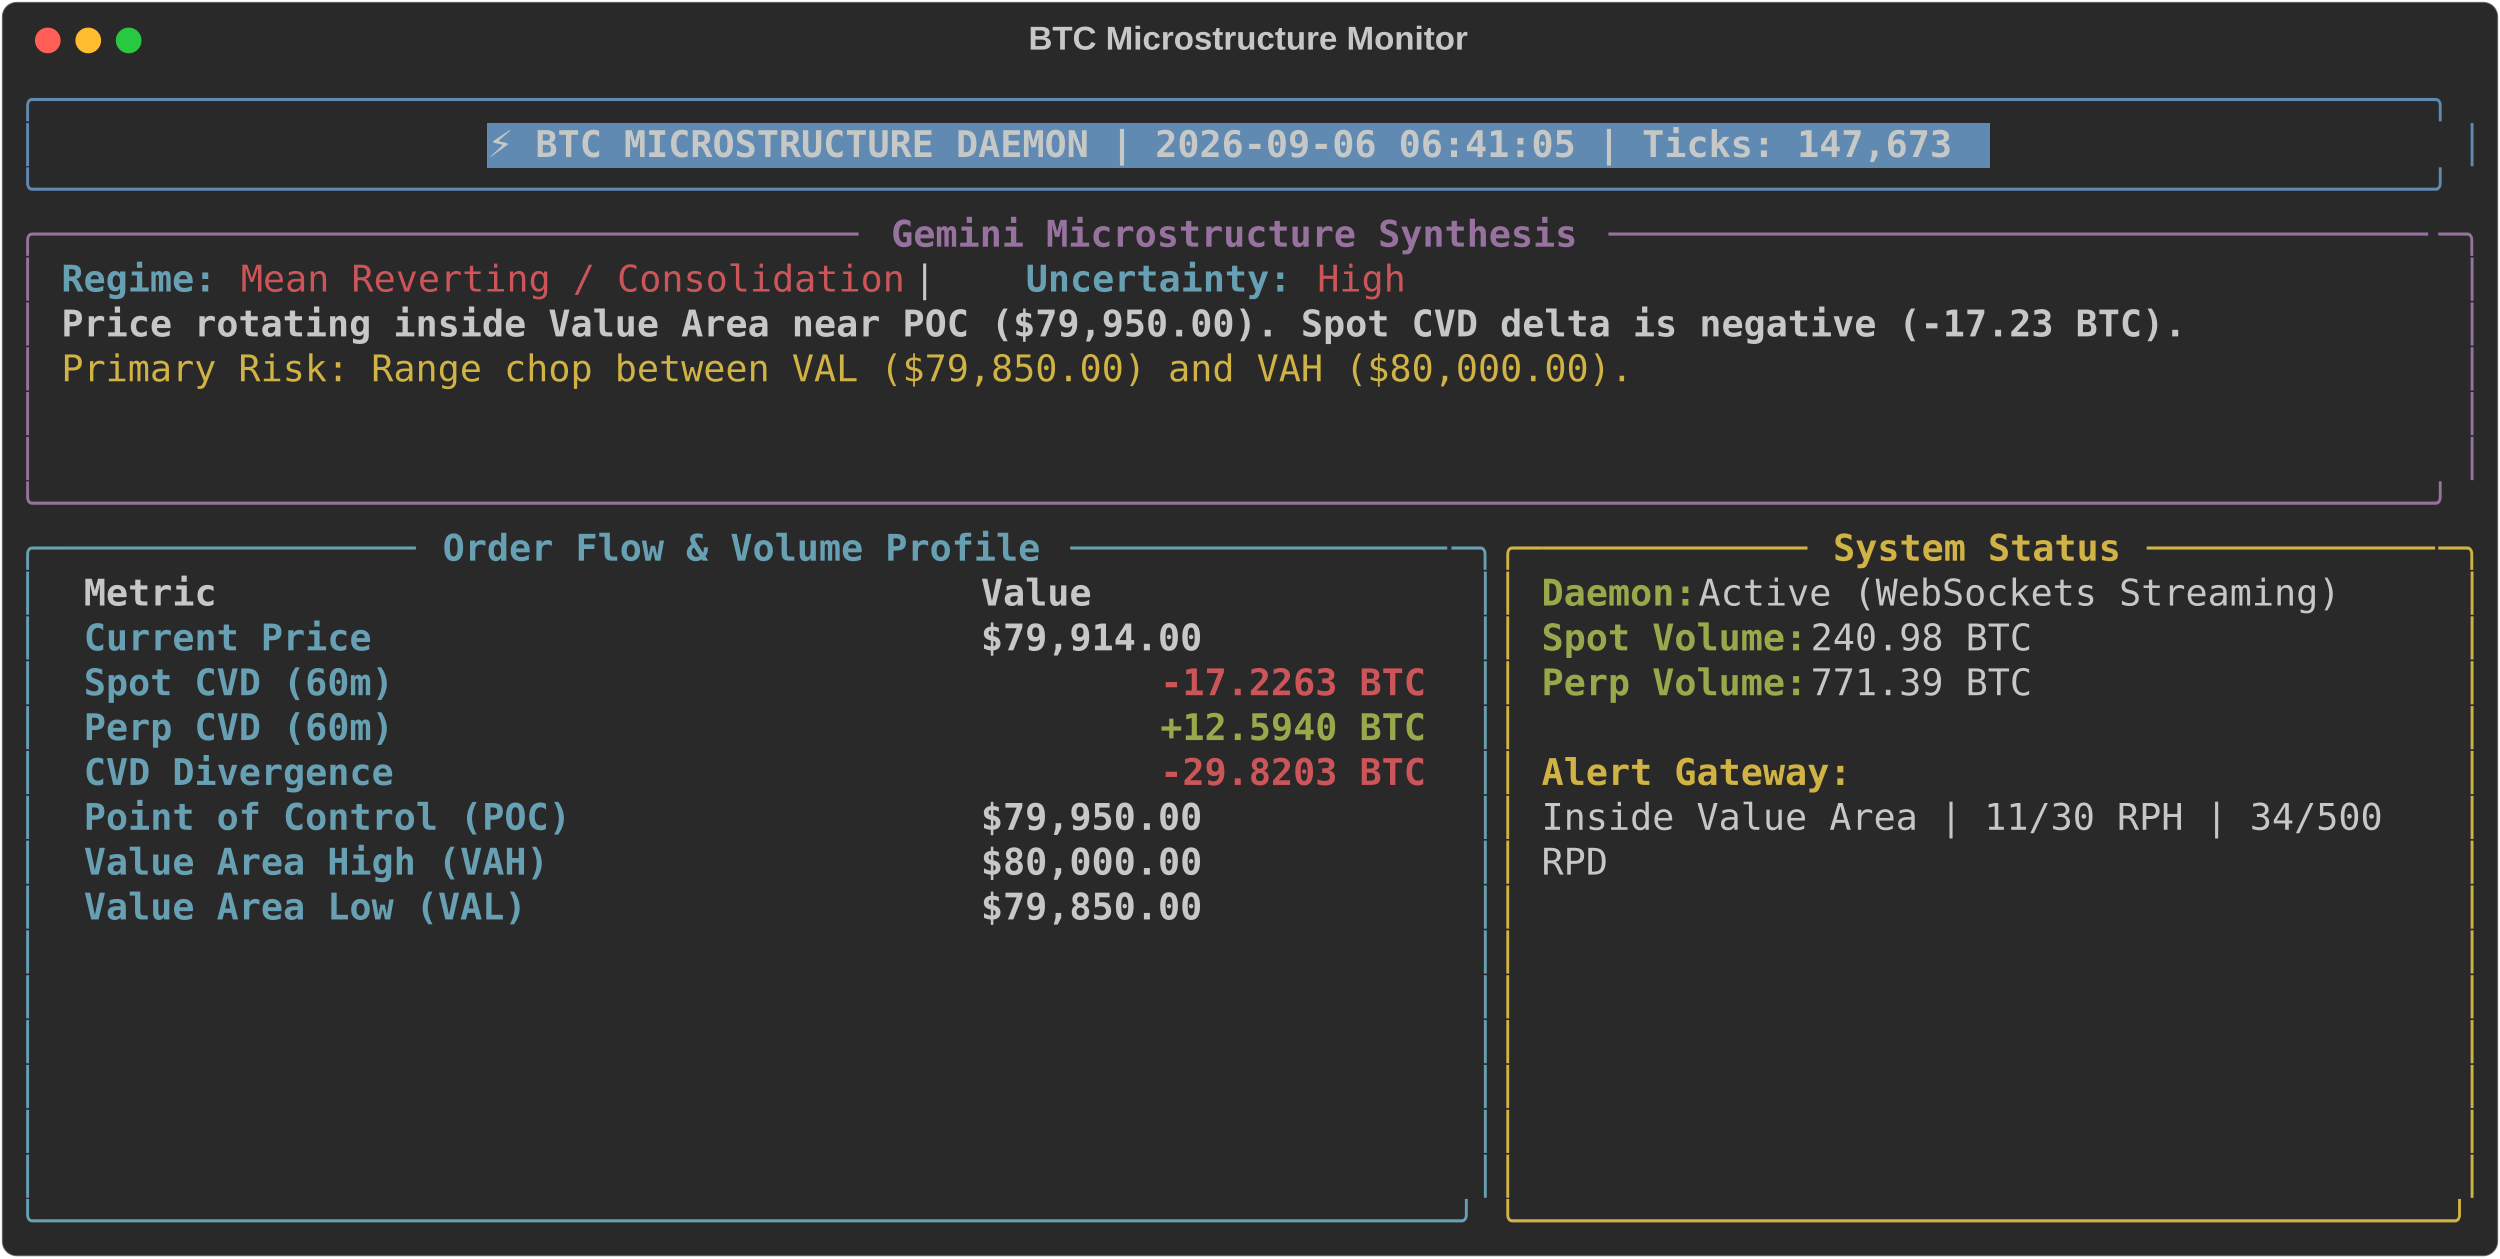
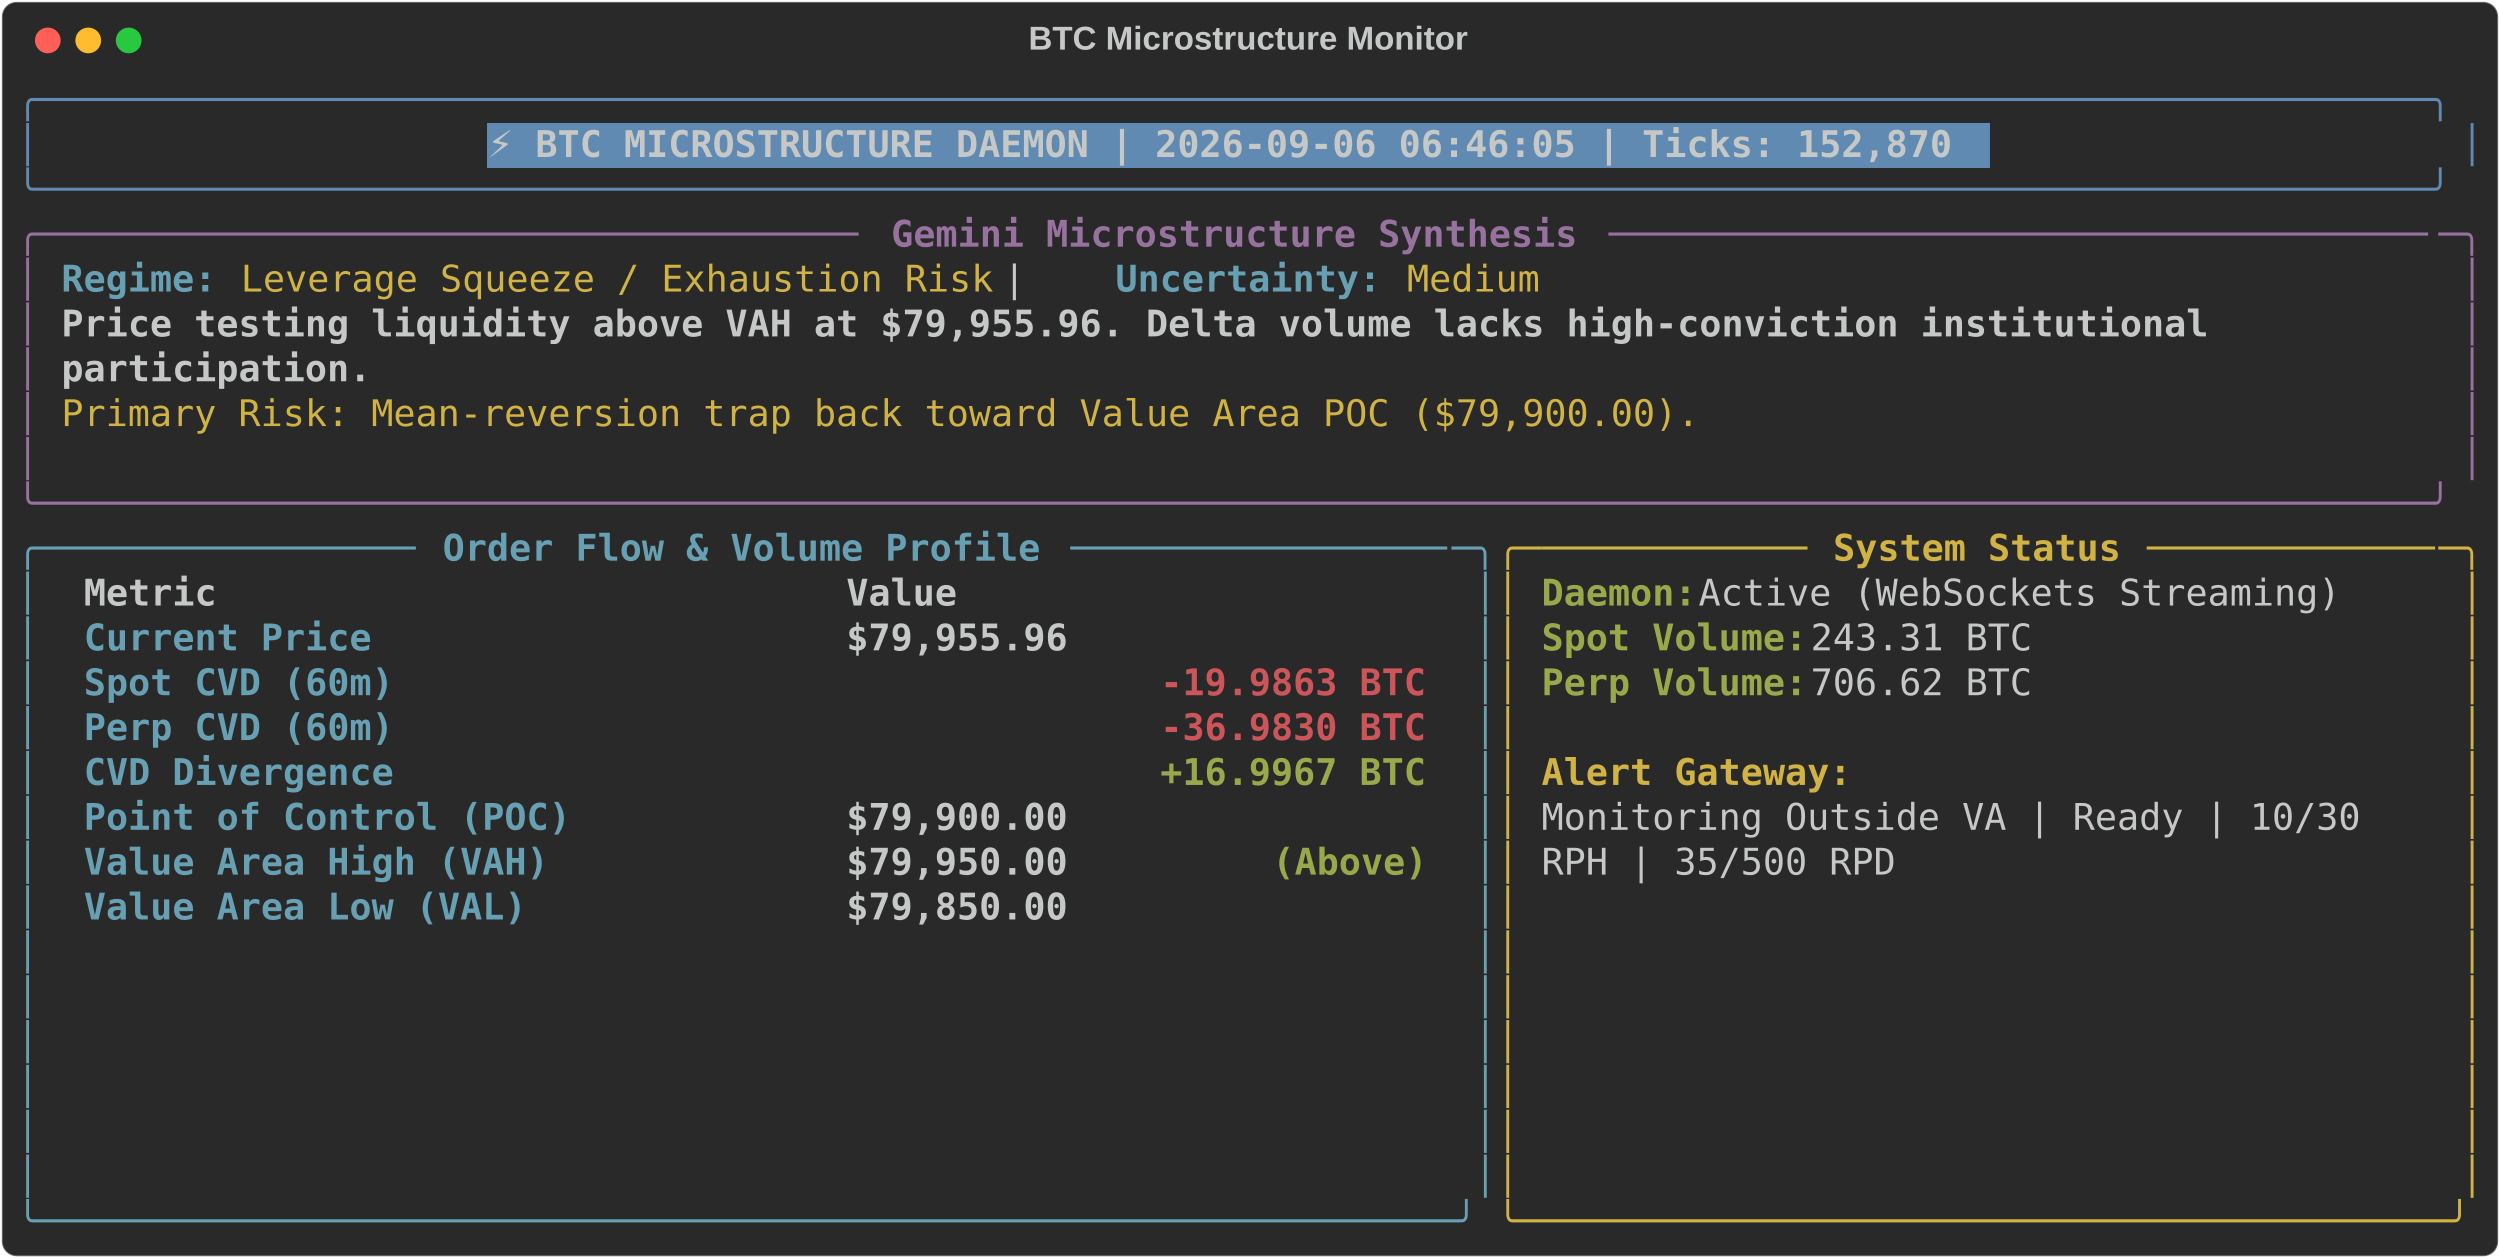
<svg xmlns="http://www.w3.org/2000/svg" class="rich-terminal" viewBox="0 0 1360 684.4">
  <style>

    @font-face {
        font-family: "Fira Code";
        src: local("FiraCode-Regular"),
                url("https://cdnjs.cloudflare.com/ajax/libs/firacode/6.2.0/woff2/FiraCode-Regular.woff2") format("woff2"),
                url("https://cdnjs.cloudflare.com/ajax/libs/firacode/6.2.0/woff/FiraCode-Regular.woff") format("woff");
        font-style: normal;
        font-weight: 400;
    }
    @font-face {
        font-family: "Fira Code";
        src: local("FiraCode-Bold"),
                url("https://cdnjs.cloudflare.com/ajax/libs/firacode/6.2.0/woff2/FiraCode-Bold.woff2") format("woff2"),
                url("https://cdnjs.cloudflare.com/ajax/libs/firacode/6.2.0/woff/FiraCode-Bold.woff") format("woff");
        font-style: bold;
        font-weight: 700;
    }

-     .terminal-94851842-matrix {
+     .terminal-291872204-matrix {
        font-family: Fira Code, monospace;
        font-size: 20px;
        line-height: 24.4px;
        font-variant-east-asian: full-width;
    }

-     .terminal-94851842-title {
+     .terminal-291872204-title {
        font-size: 18px;
        font-weight: bold;
        font-family: arial;
    }

-     .terminal-94851842-r1 { fill: #608ab1 }
- .terminal-94851842-r2 { fill: #c5c8c6 }
- .terminal-94851842-r3 { fill: #c5c8c6;font-weight: bold }
- .terminal-94851842-r4 { fill: #98729f }
- .terminal-94851842-r5 { fill: #98729f;font-weight: bold }
- .terminal-94851842-r6 { fill: #68a0b3;font-weight: bold }
- .terminal-94851842-r7 { fill: #cc555a }
- .terminal-94851842-r8 { fill: #d0b344 }
- .terminal-94851842-r9 { fill: #68a0b3 }
- .terminal-94851842-r10 { fill: #d0b344;font-weight: bold }
- .terminal-94851842-r11 { fill: #98a84b;font-weight: bold }
- .terminal-94851842-r12 { fill: #cc555a;font-weight: bold }
+     .terminal-291872204-r1 { fill: #608ab1 }
+ .terminal-291872204-r2 { fill: #c5c8c6 }
+ .terminal-291872204-r3 { fill: #c5c8c6;font-weight: bold }
+ .terminal-291872204-r4 { fill: #98729f }
+ .terminal-291872204-r5 { fill: #98729f;font-weight: bold }
+ .terminal-291872204-r6 { fill: #68a0b3;font-weight: bold }
+ .terminal-291872204-r7 { fill: #d0b344 }
+ .terminal-291872204-r8 { fill: #68a0b3 }
+ .terminal-291872204-r9 { fill: #d0b344;font-weight: bold }
+ .terminal-291872204-r10 { fill: #98a84b;font-weight: bold }
+ .terminal-291872204-r11 { fill: #cc555a;font-weight: bold }
    </style>
  <defs>
-     <clipPath id="terminal-94851842-clip-terminal">
+     <clipPath id="terminal-291872204-clip-terminal">
      <rect x="0" y="0" width="1341.0" height="633.4" />
    </clipPath>
-     <clipPath id="terminal-94851842-line-0">
+     <clipPath id="terminal-291872204-line-0">
      <rect x="0" y="1.5" width="1342" height="24.65" />
    </clipPath>
-     <clipPath id="terminal-94851842-line-1">
+     <clipPath id="terminal-291872204-line-1">
      <rect x="0" y="25.9" width="1342" height="24.65" />
    </clipPath>
-     <clipPath id="terminal-94851842-line-2">
+     <clipPath id="terminal-291872204-line-2">
      <rect x="0" y="50.3" width="1342" height="24.65" />
    </clipPath>
-     <clipPath id="terminal-94851842-line-3">
+     <clipPath id="terminal-291872204-line-3">
      <rect x="0" y="74.7" width="1342" height="24.65" />
    </clipPath>
-     <clipPath id="terminal-94851842-line-4">
+     <clipPath id="terminal-291872204-line-4">
      <rect x="0" y="99.1" width="1342" height="24.65" />
    </clipPath>
-     <clipPath id="terminal-94851842-line-5">
+     <clipPath id="terminal-291872204-line-5">
      <rect x="0" y="123.5" width="1342" height="24.65" />
    </clipPath>
-     <clipPath id="terminal-94851842-line-6">
+     <clipPath id="terminal-291872204-line-6">
      <rect x="0" y="147.9" width="1342" height="24.65" />
    </clipPath>
-     <clipPath id="terminal-94851842-line-7">
+     <clipPath id="terminal-291872204-line-7">
      <rect x="0" y="172.3" width="1342" height="24.65" />
    </clipPath>
-     <clipPath id="terminal-94851842-line-8">
+     <clipPath id="terminal-291872204-line-8">
      <rect x="0" y="196.7" width="1342" height="24.65" />
    </clipPath>
-     <clipPath id="terminal-94851842-line-9">
+     <clipPath id="terminal-291872204-line-9">
      <rect x="0" y="221.1" width="1342" height="24.65" />
    </clipPath>
-     <clipPath id="terminal-94851842-line-10">
+     <clipPath id="terminal-291872204-line-10">
      <rect x="0" y="245.5" width="1342" height="24.65" />
    </clipPath>
-     <clipPath id="terminal-94851842-line-11">
+     <clipPath id="terminal-291872204-line-11">
      <rect x="0" y="269.9" width="1342" height="24.65" />
    </clipPath>
-     <clipPath id="terminal-94851842-line-12">
+     <clipPath id="terminal-291872204-line-12">
      <rect x="0" y="294.3" width="1342" height="24.65" />
    </clipPath>
-     <clipPath id="terminal-94851842-line-13">
+     <clipPath id="terminal-291872204-line-13">
      <rect x="0" y="318.7" width="1342" height="24.65" />
    </clipPath>
-     <clipPath id="terminal-94851842-line-14">
+     <clipPath id="terminal-291872204-line-14">
      <rect x="0" y="343.1" width="1342" height="24.65" />
    </clipPath>
-     <clipPath id="terminal-94851842-line-15">
+     <clipPath id="terminal-291872204-line-15">
      <rect x="0" y="367.5" width="1342" height="24.65" />
    </clipPath>
-     <clipPath id="terminal-94851842-line-16">
+     <clipPath id="terminal-291872204-line-16">
      <rect x="0" y="391.9" width="1342" height="24.65" />
    </clipPath>
-     <clipPath id="terminal-94851842-line-17">
+     <clipPath id="terminal-291872204-line-17">
      <rect x="0" y="416.3" width="1342" height="24.65" />
    </clipPath>
-     <clipPath id="terminal-94851842-line-18">
+     <clipPath id="terminal-291872204-line-18">
      <rect x="0" y="440.7" width="1342" height="24.65" />
    </clipPath>
-     <clipPath id="terminal-94851842-line-19">
+     <clipPath id="terminal-291872204-line-19">
      <rect x="0" y="465.1" width="1342" height="24.65" />
    </clipPath>
-     <clipPath id="terminal-94851842-line-20">
+     <clipPath id="terminal-291872204-line-20">
      <rect x="0" y="489.5" width="1342" height="24.65" />
    </clipPath>
-     <clipPath id="terminal-94851842-line-21">
+     <clipPath id="terminal-291872204-line-21">
      <rect x="0" y="513.9" width="1342" height="24.65" />
    </clipPath>
-     <clipPath id="terminal-94851842-line-22">
+     <clipPath id="terminal-291872204-line-22">
      <rect x="0" y="538.3" width="1342" height="24.65" />
    </clipPath>
-     <clipPath id="terminal-94851842-line-23">
+     <clipPath id="terminal-291872204-line-23">
      <rect x="0" y="562.7" width="1342" height="24.65" />
    </clipPath>
-     <clipPath id="terminal-94851842-line-24">
+     <clipPath id="terminal-291872204-line-24">
      <rect x="0" y="587.1" width="1342" height="24.65" />
    </clipPath>
  </defs>
  <rect fill="#292929" stroke="rgba(255,255,255,0.35)" stroke-width="1" x="1" y="1" width="1358" height="682.4" rx="8" />
-   <text class="terminal-94851842-title" fill="#c5c8c6" text-anchor="middle" x="679" y="27">BTC Microstructure Monitor</text>
+   <text class="terminal-291872204-title" fill="#c5c8c6" text-anchor="middle" x="679" y="27">BTC Microstructure Monitor</text>
  <g transform="translate(26,22)">
    <circle cx="0" cy="0" r="7" fill="#ff5f57" />
    <circle cx="22" cy="0" r="7" fill="#febc2e" />
    <circle cx="44" cy="0" r="7" fill="#28c840" />
  </g>
-   <g transform="translate(9, 41)" clip-path="url(#terminal-94851842-clip-terminal)">
+   <g transform="translate(9, 41)" clip-path="url(#terminal-291872204-clip-terminal)">
    <rect fill="#608ab1" x="256.2" y="25.9" width="817.4" height="24.65" shape-rendering="crispEdges" />
-     <g class="terminal-94851842-matrix">
-       <text class="terminal-94851842-r1" x="0" y="20" textLength="1342" clip-path="url(#terminal-94851842-line-0)">╭────────────────────────────────────────────────────────────────────────────────────────────────────────────╮</text>
-       <text class="terminal-94851842-r2" x="1342" y="20" textLength="12.2" clip-path="url(#terminal-94851842-line-0)">
- </text>
-       <text class="terminal-94851842-r1" x="0" y="44.4" textLength="12.2" clip-path="url(#terminal-94851842-line-1)">│</text>
-       <text class="terminal-94851842-r3" x="256.2" y="44.4" textLength="805.2" clip-path="url(#terminal-94851842-line-1)">⚡ BTC MICROSTRUCTURE DAEMON | 2026-09-06 06:41:05 | Ticks: 147,673</text>
-       <text class="terminal-94851842-r1" x="1329.8" y="44.4" textLength="12.2" clip-path="url(#terminal-94851842-line-1)">│</text>
-       <text class="terminal-94851842-r2" x="1342" y="44.4" textLength="12.2" clip-path="url(#terminal-94851842-line-1)">
- </text>
-       <text class="terminal-94851842-r1" x="0" y="68.8" textLength="1342" clip-path="url(#terminal-94851842-line-2)">╰────────────────────────────────────────────────────────────────────────────────────────────────────────────╯</text>
-       <text class="terminal-94851842-r2" x="1342" y="68.8" textLength="12.2" clip-path="url(#terminal-94851842-line-2)">
- </text>
-       <text class="terminal-94851842-r4" x="0" y="93.2" textLength="24.4" clip-path="url(#terminal-94851842-line-3)">╭─</text>
-       <text class="terminal-94851842-r4" x="24.4" y="93.2" textLength="439.2" clip-path="url(#terminal-94851842-line-3)">────────────────────────────────────</text>
-       <text class="terminal-94851842-r5" x="475.8" y="93.2" textLength="378.2" clip-path="url(#terminal-94851842-line-3)">Gemini Microstructure Synthesis</text>
-       <text class="terminal-94851842-r4" x="866.2" y="93.2" textLength="451.4" clip-path="url(#terminal-94851842-line-3)">─────────────────────────────────────</text>
-       <text class="terminal-94851842-r4" x="1317.6" y="93.2" textLength="24.4" clip-path="url(#terminal-94851842-line-3)">─╮</text>
-       <text class="terminal-94851842-r2" x="1342" y="93.2" textLength="12.2" clip-path="url(#terminal-94851842-line-3)">
- </text>
-       <text class="terminal-94851842-r4" x="0" y="117.6" textLength="12.2" clip-path="url(#terminal-94851842-line-4)">│</text>
-       <text class="terminal-94851842-r6" x="24.4" y="117.6" textLength="85.4" clip-path="url(#terminal-94851842-line-4)">Regime:</text>
-       <text class="terminal-94851842-r7" x="122" y="117.6" textLength="366" clip-path="url(#terminal-94851842-line-4)">Mean Reverting / Consolidation</text>
-       <text class="terminal-94851842-r2" x="488" y="117.6" textLength="61" clip-path="url(#terminal-94851842-line-4)">  |  </text>
-       <text class="terminal-94851842-r6" x="549" y="117.6" textLength="146.4" clip-path="url(#terminal-94851842-line-4)">Uncertainty:</text>
-       <text class="terminal-94851842-r7" x="707.6" y="117.6" textLength="48.8" clip-path="url(#terminal-94851842-line-4)">High</text>
-       <text class="terminal-94851842-r4" x="1329.8" y="117.6" textLength="12.2" clip-path="url(#terminal-94851842-line-4)">│</text>
-       <text class="terminal-94851842-r2" x="1342" y="117.6" textLength="12.2" clip-path="url(#terminal-94851842-line-4)">
- </text>
-       <text class="terminal-94851842-r4" x="0" y="142" textLength="12.2" clip-path="url(#terminal-94851842-line-5)">│</text>
-       <text class="terminal-94851842-r3" x="24.4" y="142" textLength="1171.2" clip-path="url(#terminal-94851842-line-5)">Price rotating inside Value Area near POC ($79,950.00). Spot CVD delta is negative (-17.23 BTC).</text>
-       <text class="terminal-94851842-r4" x="1329.8" y="142" textLength="12.2" clip-path="url(#terminal-94851842-line-5)">│</text>
-       <text class="terminal-94851842-r2" x="1342" y="142" textLength="12.2" clip-path="url(#terminal-94851842-line-5)">
- </text>
-       <text class="terminal-94851842-r4" x="0" y="166.4" textLength="12.2" clip-path="url(#terminal-94851842-line-6)">│</text>
-       <text class="terminal-94851842-r8" x="24.4" y="166.4" textLength="866.2" clip-path="url(#terminal-94851842-line-6)">Primary Risk: Range chop between VAL ($79,850.00) and VAH ($80,000.00).</text>
-       <text class="terminal-94851842-r4" x="1329.8" y="166.4" textLength="12.2" clip-path="url(#terminal-94851842-line-6)">│</text>
-       <text class="terminal-94851842-r2" x="1342" y="166.4" textLength="12.2" clip-path="url(#terminal-94851842-line-6)">
- </text>
-       <text class="terminal-94851842-r4" x="0" y="190.8" textLength="12.2" clip-path="url(#terminal-94851842-line-7)">│</text>
-       <text class="terminal-94851842-r4" x="1329.8" y="190.8" textLength="12.2" clip-path="url(#terminal-94851842-line-7)">│</text>
-       <text class="terminal-94851842-r2" x="1342" y="190.8" textLength="12.2" clip-path="url(#terminal-94851842-line-7)">
- </text>
-       <text class="terminal-94851842-r4" x="0" y="215.2" textLength="12.2" clip-path="url(#terminal-94851842-line-8)">│</text>
-       <text class="terminal-94851842-r4" x="1329.8" y="215.2" textLength="12.2" clip-path="url(#terminal-94851842-line-8)">│</text>
-       <text class="terminal-94851842-r2" x="1342" y="215.2" textLength="12.2" clip-path="url(#terminal-94851842-line-8)">
- </text>
-       <text class="terminal-94851842-r4" x="0" y="239.6" textLength="1342" clip-path="url(#terminal-94851842-line-9)">╰────────────────────────────────────────────────────────────────────────────────────────────────────────────╯</text>
-       <text class="terminal-94851842-r2" x="1342" y="239.6" textLength="12.2" clip-path="url(#terminal-94851842-line-9)">
- </text>
-       <text class="terminal-94851842-r9" x="0" y="264" textLength="24.4" clip-path="url(#terminal-94851842-line-10)">╭─</text>
-       <text class="terminal-94851842-r9" x="24.4" y="264" textLength="195.2" clip-path="url(#terminal-94851842-line-10)">────────────────</text>
-       <text class="terminal-94851842-r6" x="231.8" y="264" textLength="329.4" clip-path="url(#terminal-94851842-line-10)">Order Flow &amp; Volume Profile</text>
-       <text class="terminal-94851842-r9" x="573.4" y="264" textLength="207.4" clip-path="url(#terminal-94851842-line-10)">─────────────────</text>
-       <text class="terminal-94851842-r9" x="780.8" y="264" textLength="24.4" clip-path="url(#terminal-94851842-line-10)">─╮</text>
-       <text class="terminal-94851842-r8" x="805.2" y="264" textLength="24.4" clip-path="url(#terminal-94851842-line-10)">╭─</text>
-       <text class="terminal-94851842-r8" x="829.6" y="264" textLength="146.4" clip-path="url(#terminal-94851842-line-10)">────────────</text>
-       <text class="terminal-94851842-r10" x="988.2" y="264" textLength="158.6" clip-path="url(#terminal-94851842-line-10)">System Status</text>
-       <text class="terminal-94851842-r8" x="1159" y="264" textLength="158.6" clip-path="url(#terminal-94851842-line-10)">─────────────</text>
-       <text class="terminal-94851842-r8" x="1317.6" y="264" textLength="24.4" clip-path="url(#terminal-94851842-line-10)">─╮</text>
-       <text class="terminal-94851842-r2" x="1342" y="264" textLength="12.2" clip-path="url(#terminal-94851842-line-10)">
- </text>
-       <text class="terminal-94851842-r9" x="0" y="288.4" textLength="12.2" clip-path="url(#terminal-94851842-line-11)">│</text>
-       <text class="terminal-94851842-r3" x="36.6" y="288.4" textLength="463.6" clip-path="url(#terminal-94851842-line-11)">Metric                                </text>
-       <text class="terminal-94851842-r3" x="524.6" y="288.4" textLength="244" clip-path="url(#terminal-94851842-line-11)">               Value</text>
-       <text class="terminal-94851842-r9" x="793" y="288.4" textLength="12.2" clip-path="url(#terminal-94851842-line-11)">│</text>
-       <text class="terminal-94851842-r8" x="805.2" y="288.4" textLength="12.2" clip-path="url(#terminal-94851842-line-11)">│</text>
-       <text class="terminal-94851842-r11" x="829.6" y="288.4" textLength="85.4" clip-path="url(#terminal-94851842-line-11)">Daemon:</text>
-       <text class="terminal-94851842-r2" x="915" y="288.4" textLength="366" clip-path="url(#terminal-94851842-line-11)"> Active (WebSockets Streaming)</text>
-       <text class="terminal-94851842-r8" x="1329.8" y="288.4" textLength="12.2" clip-path="url(#terminal-94851842-line-11)">│</text>
-       <text class="terminal-94851842-r2" x="1342" y="288.4" textLength="12.2" clip-path="url(#terminal-94851842-line-11)">
- </text>
-       <text class="terminal-94851842-r9" x="0" y="312.8" textLength="12.2" clip-path="url(#terminal-94851842-line-12)">│</text>
-       <text class="terminal-94851842-r6" x="36.6" y="312.8" textLength="463.6" clip-path="url(#terminal-94851842-line-12)">Current Price                         </text>
-       <text class="terminal-94851842-r3" x="524.6" y="312.8" textLength="244" clip-path="url(#terminal-94851842-line-12)">          $79,914.00</text>
-       <text class="terminal-94851842-r9" x="793" y="312.8" textLength="12.2" clip-path="url(#terminal-94851842-line-12)">│</text>
-       <text class="terminal-94851842-r8" x="805.2" y="312.8" textLength="12.2" clip-path="url(#terminal-94851842-line-12)">│</text>
-       <text class="terminal-94851842-r11" x="829.6" y="312.8" textLength="146.4" clip-path="url(#terminal-94851842-line-12)">Spot Volume:</text>
-       <text class="terminal-94851842-r2" x="976" y="312.8" textLength="134.2" clip-path="url(#terminal-94851842-line-12)"> 240.98 BTC</text>
-       <text class="terminal-94851842-r8" x="1329.8" y="312.8" textLength="12.2" clip-path="url(#terminal-94851842-line-12)">│</text>
-       <text class="terminal-94851842-r2" x="1342" y="312.8" textLength="12.2" clip-path="url(#terminal-94851842-line-12)">
- </text>
-       <text class="terminal-94851842-r9" x="0" y="337.2" textLength="12.2" clip-path="url(#terminal-94851842-line-13)">│</text>
-       <text class="terminal-94851842-r6" x="36.6" y="337.2" textLength="463.6" clip-path="url(#terminal-94851842-line-13)">Spot CVD (60m)                        </text>
-       <text class="terminal-94851842-r12" x="622.2" y="337.2" textLength="146.4" clip-path="url(#terminal-94851842-line-13)">-17.2263 BTC</text>
-       <text class="terminal-94851842-r9" x="793" y="337.2" textLength="12.2" clip-path="url(#terminal-94851842-line-13)">│</text>
-       <text class="terminal-94851842-r8" x="805.2" y="337.2" textLength="12.2" clip-path="url(#terminal-94851842-line-13)">│</text>
-       <text class="terminal-94851842-r11" x="829.6" y="337.2" textLength="146.4" clip-path="url(#terminal-94851842-line-13)">Perp Volume:</text>
-       <text class="terminal-94851842-r2" x="976" y="337.2" textLength="134.2" clip-path="url(#terminal-94851842-line-13)"> 771.39 BTC</text>
-       <text class="terminal-94851842-r8" x="1329.8" y="337.2" textLength="12.2" clip-path="url(#terminal-94851842-line-13)">│</text>
-       <text class="terminal-94851842-r2" x="1342" y="337.2" textLength="12.2" clip-path="url(#terminal-94851842-line-13)">
- </text>
-       <text class="terminal-94851842-r9" x="0" y="361.6" textLength="12.2" clip-path="url(#terminal-94851842-line-14)">│</text>
-       <text class="terminal-94851842-r6" x="36.6" y="361.6" textLength="463.6" clip-path="url(#terminal-94851842-line-14)">Perp CVD (60m)                        </text>
-       <text class="terminal-94851842-r11" x="622.2" y="361.6" textLength="146.4" clip-path="url(#terminal-94851842-line-14)">+12.5940 BTC</text>
-       <text class="terminal-94851842-r9" x="793" y="361.6" textLength="12.2" clip-path="url(#terminal-94851842-line-14)">│</text>
-       <text class="terminal-94851842-r8" x="805.2" y="361.6" textLength="12.2" clip-path="url(#terminal-94851842-line-14)">│</text>
-       <text class="terminal-94851842-r8" x="1329.8" y="361.6" textLength="12.2" clip-path="url(#terminal-94851842-line-14)">│</text>
-       <text class="terminal-94851842-r2" x="1342" y="361.6" textLength="12.2" clip-path="url(#terminal-94851842-line-14)">
- </text>
-       <text class="terminal-94851842-r9" x="0" y="386" textLength="12.2" clip-path="url(#terminal-94851842-line-15)">│</text>
-       <text class="terminal-94851842-r6" x="36.6" y="386" textLength="463.6" clip-path="url(#terminal-94851842-line-15)">CVD Divergence                        </text>
-       <text class="terminal-94851842-r12" x="622.2" y="386" textLength="146.4" clip-path="url(#terminal-94851842-line-15)">-29.8203 BTC</text>
-       <text class="terminal-94851842-r9" x="793" y="386" textLength="12.2" clip-path="url(#terminal-94851842-line-15)">│</text>
-       <text class="terminal-94851842-r8" x="805.2" y="386" textLength="12.2" clip-path="url(#terminal-94851842-line-15)">│</text>
-       <text class="terminal-94851842-r10" x="829.6" y="386" textLength="170.8" clip-path="url(#terminal-94851842-line-15)">Alert Gateway:</text>
-       <text class="terminal-94851842-r8" x="1329.8" y="386" textLength="12.2" clip-path="url(#terminal-94851842-line-15)">│</text>
-       <text class="terminal-94851842-r2" x="1342" y="386" textLength="12.2" clip-path="url(#terminal-94851842-line-15)">
- </text>
-       <text class="terminal-94851842-r9" x="0" y="410.4" textLength="12.2" clip-path="url(#terminal-94851842-line-16)">│</text>
-       <text class="terminal-94851842-r6" x="36.6" y="410.4" textLength="463.6" clip-path="url(#terminal-94851842-line-16)">Point of Control (POC)                </text>
-       <text class="terminal-94851842-r3" x="524.6" y="410.4" textLength="244" clip-path="url(#terminal-94851842-line-16)">          $79,950.00</text>
-       <text class="terminal-94851842-r9" x="793" y="410.4" textLength="12.2" clip-path="url(#terminal-94851842-line-16)">│</text>
-       <text class="terminal-94851842-r8" x="805.2" y="410.4" textLength="12.2" clip-path="url(#terminal-94851842-line-16)">│</text>
-       <text class="terminal-94851842-r2" x="829.6" y="410.4" textLength="475.8" clip-path="url(#terminal-94851842-line-16)">Inside Value Area | 11/30 RPH | 34/500 </text>
-       <text class="terminal-94851842-r8" x="1329.8" y="410.4" textLength="12.2" clip-path="url(#terminal-94851842-line-16)">│</text>
-       <text class="terminal-94851842-r2" x="1342" y="410.4" textLength="12.2" clip-path="url(#terminal-94851842-line-16)">
- </text>
-       <text class="terminal-94851842-r9" x="0" y="434.8" textLength="12.2" clip-path="url(#terminal-94851842-line-17)">│</text>
-       <text class="terminal-94851842-r6" x="36.6" y="434.8" textLength="463.6" clip-path="url(#terminal-94851842-line-17)">Value Area High (VAH)                 </text>
-       <text class="terminal-94851842-r3" x="524.6" y="434.8" textLength="244" clip-path="url(#terminal-94851842-line-17)">          $80,000.00</text>
-       <text class="terminal-94851842-r9" x="793" y="434.8" textLength="12.2" clip-path="url(#terminal-94851842-line-17)">│</text>
-       <text class="terminal-94851842-r8" x="805.2" y="434.8" textLength="12.2" clip-path="url(#terminal-94851842-line-17)">│</text>
-       <text class="terminal-94851842-r2" x="829.6" y="434.8" textLength="36.6" clip-path="url(#terminal-94851842-line-17)">RPD</text>
-       <text class="terminal-94851842-r8" x="1329.8" y="434.8" textLength="12.2" clip-path="url(#terminal-94851842-line-17)">│</text>
-       <text class="terminal-94851842-r2" x="1342" y="434.8" textLength="12.2" clip-path="url(#terminal-94851842-line-17)">
- </text>
-       <text class="terminal-94851842-r9" x="0" y="459.2" textLength="12.2" clip-path="url(#terminal-94851842-line-18)">│</text>
-       <text class="terminal-94851842-r6" x="36.6" y="459.2" textLength="463.6" clip-path="url(#terminal-94851842-line-18)">Value Area Low (VAL)                  </text>
-       <text class="terminal-94851842-r3" x="524.6" y="459.2" textLength="244" clip-path="url(#terminal-94851842-line-18)">          $79,850.00</text>
-       <text class="terminal-94851842-r9" x="793" y="459.2" textLength="12.2" clip-path="url(#terminal-94851842-line-18)">│</text>
-       <text class="terminal-94851842-r8" x="805.2" y="459.2" textLength="12.2" clip-path="url(#terminal-94851842-line-18)">│</text>
-       <text class="terminal-94851842-r8" x="1329.8" y="459.2" textLength="12.2" clip-path="url(#terminal-94851842-line-18)">│</text>
-       <text class="terminal-94851842-r2" x="1342" y="459.2" textLength="12.2" clip-path="url(#terminal-94851842-line-18)">
- </text>
-       <text class="terminal-94851842-r9" x="0" y="483.6" textLength="12.2" clip-path="url(#terminal-94851842-line-19)">│</text>
-       <text class="terminal-94851842-r9" x="793" y="483.6" textLength="12.2" clip-path="url(#terminal-94851842-line-19)">│</text>
-       <text class="terminal-94851842-r8" x="805.2" y="483.6" textLength="12.2" clip-path="url(#terminal-94851842-line-19)">│</text>
-       <text class="terminal-94851842-r8" x="1329.8" y="483.6" textLength="12.2" clip-path="url(#terminal-94851842-line-19)">│</text>
-       <text class="terminal-94851842-r2" x="1342" y="483.6" textLength="12.2" clip-path="url(#terminal-94851842-line-19)">
- </text>
-       <text class="terminal-94851842-r9" x="0" y="508" textLength="12.2" clip-path="url(#terminal-94851842-line-20)">│</text>
-       <text class="terminal-94851842-r9" x="793" y="508" textLength="12.2" clip-path="url(#terminal-94851842-line-20)">│</text>
-       <text class="terminal-94851842-r8" x="805.2" y="508" textLength="12.2" clip-path="url(#terminal-94851842-line-20)">│</text>
-       <text class="terminal-94851842-r8" x="1329.8" y="508" textLength="12.2" clip-path="url(#terminal-94851842-line-20)">│</text>
-       <text class="terminal-94851842-r2" x="1342" y="508" textLength="12.2" clip-path="url(#terminal-94851842-line-20)">
- </text>
-       <text class="terminal-94851842-r9" x="0" y="532.4" textLength="12.2" clip-path="url(#terminal-94851842-line-21)">│</text>
-       <text class="terminal-94851842-r9" x="793" y="532.4" textLength="12.2" clip-path="url(#terminal-94851842-line-21)">│</text>
-       <text class="terminal-94851842-r8" x="805.2" y="532.4" textLength="12.2" clip-path="url(#terminal-94851842-line-21)">│</text>
-       <text class="terminal-94851842-r8" x="1329.8" y="532.4" textLength="12.2" clip-path="url(#terminal-94851842-line-21)">│</text>
-       <text class="terminal-94851842-r2" x="1342" y="532.4" textLength="12.2" clip-path="url(#terminal-94851842-line-21)">
- </text>
-       <text class="terminal-94851842-r9" x="0" y="556.8" textLength="12.2" clip-path="url(#terminal-94851842-line-22)">│</text>
-       <text class="terminal-94851842-r9" x="793" y="556.8" textLength="12.2" clip-path="url(#terminal-94851842-line-22)">│</text>
-       <text class="terminal-94851842-r8" x="805.2" y="556.8" textLength="12.2" clip-path="url(#terminal-94851842-line-22)">│</text>
-       <text class="terminal-94851842-r8" x="1329.8" y="556.8" textLength="12.2" clip-path="url(#terminal-94851842-line-22)">│</text>
-       <text class="terminal-94851842-r2" x="1342" y="556.8" textLength="12.2" clip-path="url(#terminal-94851842-line-22)">
- </text>
-       <text class="terminal-94851842-r9" x="0" y="581.2" textLength="12.2" clip-path="url(#terminal-94851842-line-23)">│</text>
-       <text class="terminal-94851842-r9" x="793" y="581.2" textLength="12.2" clip-path="url(#terminal-94851842-line-23)">│</text>
-       <text class="terminal-94851842-r8" x="805.2" y="581.2" textLength="12.2" clip-path="url(#terminal-94851842-line-23)">│</text>
-       <text class="terminal-94851842-r8" x="1329.8" y="581.2" textLength="12.2" clip-path="url(#terminal-94851842-line-23)">│</text>
-       <text class="terminal-94851842-r2" x="1342" y="581.2" textLength="12.2" clip-path="url(#terminal-94851842-line-23)">
- </text>
-       <text class="terminal-94851842-r9" x="0" y="605.6" textLength="12.2" clip-path="url(#terminal-94851842-line-24)">│</text>
-       <text class="terminal-94851842-r9" x="793" y="605.6" textLength="12.2" clip-path="url(#terminal-94851842-line-24)">│</text>
-       <text class="terminal-94851842-r8" x="805.2" y="605.6" textLength="12.2" clip-path="url(#terminal-94851842-line-24)">│</text>
-       <text class="terminal-94851842-r8" x="1329.8" y="605.6" textLength="12.2" clip-path="url(#terminal-94851842-line-24)">│</text>
-       <text class="terminal-94851842-r2" x="1342" y="605.6" textLength="12.2" clip-path="url(#terminal-94851842-line-24)">
- </text>
-       <text class="terminal-94851842-r9" x="0" y="630" textLength="805.2" clip-path="url(#terminal-94851842-line-25)">╰────────────────────────────────────────────────────────────────╯</text>
-       <text class="terminal-94851842-r8" x="805.2" y="630" textLength="536.8" clip-path="url(#terminal-94851842-line-25)">╰──────────────────────────────────────────╯</text>
-       <text class="terminal-94851842-r2" x="1342" y="630" textLength="12.2" clip-path="url(#terminal-94851842-line-25)">
+     <g class="terminal-291872204-matrix">
+       <text class="terminal-291872204-r1" x="0" y="20" textLength="1342" clip-path="url(#terminal-291872204-line-0)">╭────────────────────────────────────────────────────────────────────────────────────────────────────────────╮</text>
+       <text class="terminal-291872204-r2" x="1342" y="20" textLength="12.2" clip-path="url(#terminal-291872204-line-0)">
+ </text>
+       <text class="terminal-291872204-r1" x="0" y="44.4" textLength="12.2" clip-path="url(#terminal-291872204-line-1)">│</text>
+       <text class="terminal-291872204-r3" x="256.2" y="44.4" textLength="805.2" clip-path="url(#terminal-291872204-line-1)">⚡ BTC MICROSTRUCTURE DAEMON | 2026-09-06 06:46:05 | Ticks: 152,870</text>
+       <text class="terminal-291872204-r1" x="1329.8" y="44.4" textLength="12.2" clip-path="url(#terminal-291872204-line-1)">│</text>
+       <text class="terminal-291872204-r2" x="1342" y="44.4" textLength="12.2" clip-path="url(#terminal-291872204-line-1)">
+ </text>
+       <text class="terminal-291872204-r1" x="0" y="68.8" textLength="1342" clip-path="url(#terminal-291872204-line-2)">╰────────────────────────────────────────────────────────────────────────────────────────────────────────────╯</text>
+       <text class="terminal-291872204-r2" x="1342" y="68.8" textLength="12.2" clip-path="url(#terminal-291872204-line-2)">
+ </text>
+       <text class="terminal-291872204-r4" x="0" y="93.2" textLength="24.4" clip-path="url(#terminal-291872204-line-3)">╭─</text>
+       <text class="terminal-291872204-r4" x="24.4" y="93.2" textLength="439.2" clip-path="url(#terminal-291872204-line-3)">────────────────────────────────────</text>
+       <text class="terminal-291872204-r5" x="475.8" y="93.2" textLength="378.2" clip-path="url(#terminal-291872204-line-3)">Gemini Microstructure Synthesis</text>
+       <text class="terminal-291872204-r4" x="866.2" y="93.2" textLength="451.4" clip-path="url(#terminal-291872204-line-3)">─────────────────────────────────────</text>
+       <text class="terminal-291872204-r4" x="1317.6" y="93.2" textLength="24.4" clip-path="url(#terminal-291872204-line-3)">─╮</text>
+       <text class="terminal-291872204-r2" x="1342" y="93.2" textLength="12.2" clip-path="url(#terminal-291872204-line-3)">
+ </text>
+       <text class="terminal-291872204-r4" x="0" y="117.6" textLength="12.2" clip-path="url(#terminal-291872204-line-4)">│</text>
+       <text class="terminal-291872204-r6" x="24.4" y="117.6" textLength="85.4" clip-path="url(#terminal-291872204-line-4)">Regime:</text>
+       <text class="terminal-291872204-r7" x="122" y="117.6" textLength="414.8" clip-path="url(#terminal-291872204-line-4)">Leverage Squeeze / Exhaustion Risk</text>
+       <text class="terminal-291872204-r2" x="536.8" y="117.6" textLength="61" clip-path="url(#terminal-291872204-line-4)">  |  </text>
+       <text class="terminal-291872204-r6" x="597.8" y="117.6" textLength="146.4" clip-path="url(#terminal-291872204-line-4)">Uncertainty:</text>
+       <text class="terminal-291872204-r7" x="756.4" y="117.6" textLength="73.2" clip-path="url(#terminal-291872204-line-4)">Medium</text>
+       <text class="terminal-291872204-r4" x="1329.8" y="117.6" textLength="12.2" clip-path="url(#terminal-291872204-line-4)">│</text>
+       <text class="terminal-291872204-r2" x="1342" y="117.6" textLength="12.2" clip-path="url(#terminal-291872204-line-4)">
+ </text>
+       <text class="terminal-291872204-r4" x="0" y="142" textLength="12.2" clip-path="url(#terminal-291872204-line-5)">│</text>
+       <text class="terminal-291872204-r3" x="24.4" y="142" textLength="1195.6" clip-path="url(#terminal-291872204-line-5)">Price testing liquidity above VAH at $79,955.96. Delta volume lacks high-conviction institutional </text>
+       <text class="terminal-291872204-r4" x="1329.8" y="142" textLength="12.2" clip-path="url(#terminal-291872204-line-5)">│</text>
+       <text class="terminal-291872204-r2" x="1342" y="142" textLength="12.2" clip-path="url(#terminal-291872204-line-5)">
+ </text>
+       <text class="terminal-291872204-r4" x="0" y="166.4" textLength="12.2" clip-path="url(#terminal-291872204-line-6)">│</text>
+       <text class="terminal-291872204-r3" x="24.4" y="166.4" textLength="170.8" clip-path="url(#terminal-291872204-line-6)">participation.</text>
+       <text class="terminal-291872204-r4" x="1329.8" y="166.4" textLength="12.2" clip-path="url(#terminal-291872204-line-6)">│</text>
+       <text class="terminal-291872204-r2" x="1342" y="166.4" textLength="12.2" clip-path="url(#terminal-291872204-line-6)">
+ </text>
+       <text class="terminal-291872204-r4" x="0" y="190.8" textLength="12.2" clip-path="url(#terminal-291872204-line-7)">│</text>
+       <text class="terminal-291872204-r7" x="24.4" y="190.8" textLength="902.8" clip-path="url(#terminal-291872204-line-7)">Primary Risk: Mean-reversion trap back toward Value Area POC ($79,900.00).</text>
+       <text class="terminal-291872204-r4" x="1329.8" y="190.8" textLength="12.2" clip-path="url(#terminal-291872204-line-7)">│</text>
+       <text class="terminal-291872204-r2" x="1342" y="190.8" textLength="12.2" clip-path="url(#terminal-291872204-line-7)">
+ </text>
+       <text class="terminal-291872204-r4" x="0" y="215.2" textLength="12.2" clip-path="url(#terminal-291872204-line-8)">│</text>
+       <text class="terminal-291872204-r4" x="1329.8" y="215.2" textLength="12.2" clip-path="url(#terminal-291872204-line-8)">│</text>
+       <text class="terminal-291872204-r2" x="1342" y="215.2" textLength="12.2" clip-path="url(#terminal-291872204-line-8)">
+ </text>
+       <text class="terminal-291872204-r4" x="0" y="239.6" textLength="1342" clip-path="url(#terminal-291872204-line-9)">╰────────────────────────────────────────────────────────────────────────────────────────────────────────────╯</text>
+       <text class="terminal-291872204-r2" x="1342" y="239.6" textLength="12.2" clip-path="url(#terminal-291872204-line-9)">
+ </text>
+       <text class="terminal-291872204-r8" x="0" y="264" textLength="24.4" clip-path="url(#terminal-291872204-line-10)">╭─</text>
+       <text class="terminal-291872204-r8" x="24.4" y="264" textLength="195.2" clip-path="url(#terminal-291872204-line-10)">────────────────</text>
+       <text class="terminal-291872204-r6" x="231.8" y="264" textLength="329.4" clip-path="url(#terminal-291872204-line-10)">Order Flow &amp; Volume Profile</text>
+       <text class="terminal-291872204-r8" x="573.4" y="264" textLength="207.4" clip-path="url(#terminal-291872204-line-10)">─────────────────</text>
+       <text class="terminal-291872204-r8" x="780.8" y="264" textLength="24.4" clip-path="url(#terminal-291872204-line-10)">─╮</text>
+       <text class="terminal-291872204-r7" x="805.2" y="264" textLength="24.4" clip-path="url(#terminal-291872204-line-10)">╭─</text>
+       <text class="terminal-291872204-r7" x="829.6" y="264" textLength="146.4" clip-path="url(#terminal-291872204-line-10)">────────────</text>
+       <text class="terminal-291872204-r9" x="988.2" y="264" textLength="158.6" clip-path="url(#terminal-291872204-line-10)">System Status</text>
+       <text class="terminal-291872204-r7" x="1159" y="264" textLength="158.6" clip-path="url(#terminal-291872204-line-10)">─────────────</text>
+       <text class="terminal-291872204-r7" x="1317.6" y="264" textLength="24.4" clip-path="url(#terminal-291872204-line-10)">─╮</text>
+       <text class="terminal-291872204-r2" x="1342" y="264" textLength="12.2" clip-path="url(#terminal-291872204-line-10)">
+ </text>
+       <text class="terminal-291872204-r8" x="0" y="288.4" textLength="12.2" clip-path="url(#terminal-291872204-line-11)">│</text>
+       <text class="terminal-291872204-r3" x="36.6" y="288.4" textLength="390.4" clip-path="url(#terminal-291872204-line-11)">Metric                          </text>
+       <text class="terminal-291872204-r3" x="451.4" y="288.4" textLength="317.2" clip-path="url(#terminal-291872204-line-11)">                     Value</text>
+       <text class="terminal-291872204-r8" x="793" y="288.4" textLength="12.2" clip-path="url(#terminal-291872204-line-11)">│</text>
+       <text class="terminal-291872204-r7" x="805.2" y="288.4" textLength="12.2" clip-path="url(#terminal-291872204-line-11)">│</text>
+       <text class="terminal-291872204-r10" x="829.6" y="288.4" textLength="85.4" clip-path="url(#terminal-291872204-line-11)">Daemon:</text>
+       <text class="terminal-291872204-r2" x="915" y="288.4" textLength="366" clip-path="url(#terminal-291872204-line-11)"> Active (WebSockets Streaming)</text>
+       <text class="terminal-291872204-r7" x="1329.8" y="288.4" textLength="12.2" clip-path="url(#terminal-291872204-line-11)">│</text>
+       <text class="terminal-291872204-r2" x="1342" y="288.4" textLength="12.2" clip-path="url(#terminal-291872204-line-11)">
+ </text>
+       <text class="terminal-291872204-r8" x="0" y="312.8" textLength="12.2" clip-path="url(#terminal-291872204-line-12)">│</text>
+       <text class="terminal-291872204-r6" x="36.6" y="312.8" textLength="390.4" clip-path="url(#terminal-291872204-line-12)">Current Price                   </text>
+       <text class="terminal-291872204-r3" x="451.4" y="312.8" textLength="317.2" clip-path="url(#terminal-291872204-line-12)">                $79,955.96</text>
+       <text class="terminal-291872204-r8" x="793" y="312.8" textLength="12.2" clip-path="url(#terminal-291872204-line-12)">│</text>
+       <text class="terminal-291872204-r7" x="805.2" y="312.8" textLength="12.2" clip-path="url(#terminal-291872204-line-12)">│</text>
+       <text class="terminal-291872204-r10" x="829.6" y="312.8" textLength="146.4" clip-path="url(#terminal-291872204-line-12)">Spot Volume:</text>
+       <text class="terminal-291872204-r2" x="976" y="312.8" textLength="134.2" clip-path="url(#terminal-291872204-line-12)"> 243.31 BTC</text>
+       <text class="terminal-291872204-r7" x="1329.8" y="312.8" textLength="12.2" clip-path="url(#terminal-291872204-line-12)">│</text>
+       <text class="terminal-291872204-r2" x="1342" y="312.8" textLength="12.2" clip-path="url(#terminal-291872204-line-12)">
+ </text>
+       <text class="terminal-291872204-r8" x="0" y="337.2" textLength="12.2" clip-path="url(#terminal-291872204-line-13)">│</text>
+       <text class="terminal-291872204-r6" x="36.6" y="337.2" textLength="390.4" clip-path="url(#terminal-291872204-line-13)">Spot CVD (60m)                  </text>
+       <text class="terminal-291872204-r11" x="622.2" y="337.2" textLength="146.4" clip-path="url(#terminal-291872204-line-13)">-19.9863 BTC</text>
+       <text class="terminal-291872204-r8" x="793" y="337.2" textLength="12.2" clip-path="url(#terminal-291872204-line-13)">│</text>
+       <text class="terminal-291872204-r7" x="805.2" y="337.2" textLength="12.2" clip-path="url(#terminal-291872204-line-13)">│</text>
+       <text class="terminal-291872204-r10" x="829.6" y="337.2" textLength="146.4" clip-path="url(#terminal-291872204-line-13)">Perp Volume:</text>
+       <text class="terminal-291872204-r2" x="976" y="337.2" textLength="134.2" clip-path="url(#terminal-291872204-line-13)"> 706.62 BTC</text>
+       <text class="terminal-291872204-r7" x="1329.8" y="337.2" textLength="12.2" clip-path="url(#terminal-291872204-line-13)">│</text>
+       <text class="terminal-291872204-r2" x="1342" y="337.2" textLength="12.2" clip-path="url(#terminal-291872204-line-13)">
+ </text>
+       <text class="terminal-291872204-r8" x="0" y="361.6" textLength="12.2" clip-path="url(#terminal-291872204-line-14)">│</text>
+       <text class="terminal-291872204-r6" x="36.6" y="361.6" textLength="390.4" clip-path="url(#terminal-291872204-line-14)">Perp CVD (60m)                  </text>
+       <text class="terminal-291872204-r11" x="622.2" y="361.6" textLength="146.4" clip-path="url(#terminal-291872204-line-14)">-36.9830 BTC</text>
+       <text class="terminal-291872204-r8" x="793" y="361.6" textLength="12.2" clip-path="url(#terminal-291872204-line-14)">│</text>
+       <text class="terminal-291872204-r7" x="805.2" y="361.6" textLength="12.2" clip-path="url(#terminal-291872204-line-14)">│</text>
+       <text class="terminal-291872204-r7" x="1329.8" y="361.6" textLength="12.2" clip-path="url(#terminal-291872204-line-14)">│</text>
+       <text class="terminal-291872204-r2" x="1342" y="361.6" textLength="12.2" clip-path="url(#terminal-291872204-line-14)">
+ </text>
+       <text class="terminal-291872204-r8" x="0" y="386" textLength="12.2" clip-path="url(#terminal-291872204-line-15)">│</text>
+       <text class="terminal-291872204-r6" x="36.6" y="386" textLength="390.4" clip-path="url(#terminal-291872204-line-15)">CVD Divergence                  </text>
+       <text class="terminal-291872204-r10" x="622.2" y="386" textLength="146.4" clip-path="url(#terminal-291872204-line-15)">+16.9967 BTC</text>
+       <text class="terminal-291872204-r8" x="793" y="386" textLength="12.2" clip-path="url(#terminal-291872204-line-15)">│</text>
+       <text class="terminal-291872204-r7" x="805.2" y="386" textLength="12.2" clip-path="url(#terminal-291872204-line-15)">│</text>
+       <text class="terminal-291872204-r9" x="829.6" y="386" textLength="170.8" clip-path="url(#terminal-291872204-line-15)">Alert Gateway:</text>
+       <text class="terminal-291872204-r7" x="1329.8" y="386" textLength="12.2" clip-path="url(#terminal-291872204-line-15)">│</text>
+       <text class="terminal-291872204-r2" x="1342" y="386" textLength="12.2" clip-path="url(#terminal-291872204-line-15)">
+ </text>
+       <text class="terminal-291872204-r8" x="0" y="410.4" textLength="12.2" clip-path="url(#terminal-291872204-line-16)">│</text>
+       <text class="terminal-291872204-r6" x="36.6" y="410.4" textLength="390.4" clip-path="url(#terminal-291872204-line-16)">Point of Control (POC)          </text>
+       <text class="terminal-291872204-r3" x="451.4" y="410.4" textLength="317.2" clip-path="url(#terminal-291872204-line-16)">                $79,900.00</text>
+       <text class="terminal-291872204-r8" x="793" y="410.4" textLength="12.2" clip-path="url(#terminal-291872204-line-16)">│</text>
+       <text class="terminal-291872204-r7" x="805.2" y="410.4" textLength="12.2" clip-path="url(#terminal-291872204-line-16)">│</text>
+       <text class="terminal-291872204-r2" x="829.6" y="410.4" textLength="463.6" clip-path="url(#terminal-291872204-line-16)">Monitoring Outside VA | Ready | 10/30 </text>
+       <text class="terminal-291872204-r7" x="1329.8" y="410.4" textLength="12.2" clip-path="url(#terminal-291872204-line-16)">│</text>
+       <text class="terminal-291872204-r2" x="1342" y="410.4" textLength="12.2" clip-path="url(#terminal-291872204-line-16)">
+ </text>
+       <text class="terminal-291872204-r8" x="0" y="434.8" textLength="12.2" clip-path="url(#terminal-291872204-line-17)">│</text>
+       <text class="terminal-291872204-r6" x="36.6" y="434.8" textLength="390.4" clip-path="url(#terminal-291872204-line-17)">Value Area High (VAH)           </text>
+       <text class="terminal-291872204-r3" x="451.4" y="434.8" textLength="231.8" clip-path="url(#terminal-291872204-line-17)">        $79,950.00 </text>
+       <text class="terminal-291872204-r10" x="683.2" y="434.8" textLength="85.4" clip-path="url(#terminal-291872204-line-17)">(Above)</text>
+       <text class="terminal-291872204-r8" x="793" y="434.8" textLength="12.2" clip-path="url(#terminal-291872204-line-17)">│</text>
+       <text class="terminal-291872204-r7" x="805.2" y="434.8" textLength="12.2" clip-path="url(#terminal-291872204-line-17)">│</text>
+       <text class="terminal-291872204-r2" x="829.6" y="434.8" textLength="195.2" clip-path="url(#terminal-291872204-line-17)">RPH | 35/500 RPD</text>
+       <text class="terminal-291872204-r7" x="1329.8" y="434.8" textLength="12.2" clip-path="url(#terminal-291872204-line-17)">│</text>
+       <text class="terminal-291872204-r2" x="1342" y="434.8" textLength="12.2" clip-path="url(#terminal-291872204-line-17)">
+ </text>
+       <text class="terminal-291872204-r8" x="0" y="459.2" textLength="12.2" clip-path="url(#terminal-291872204-line-18)">│</text>
+       <text class="terminal-291872204-r6" x="36.6" y="459.2" textLength="390.4" clip-path="url(#terminal-291872204-line-18)">Value Area Low (VAL)            </text>
+       <text class="terminal-291872204-r3" x="451.4" y="459.2" textLength="317.2" clip-path="url(#terminal-291872204-line-18)">                $79,850.00</text>
+       <text class="terminal-291872204-r8" x="793" y="459.2" textLength="12.2" clip-path="url(#terminal-291872204-line-18)">│</text>
+       <text class="terminal-291872204-r7" x="805.2" y="459.2" textLength="12.2" clip-path="url(#terminal-291872204-line-18)">│</text>
+       <text class="terminal-291872204-r7" x="1329.8" y="459.2" textLength="12.2" clip-path="url(#terminal-291872204-line-18)">│</text>
+       <text class="terminal-291872204-r2" x="1342" y="459.2" textLength="12.2" clip-path="url(#terminal-291872204-line-18)">
+ </text>
+       <text class="terminal-291872204-r8" x="0" y="483.6" textLength="12.2" clip-path="url(#terminal-291872204-line-19)">│</text>
+       <text class="terminal-291872204-r8" x="793" y="483.6" textLength="12.2" clip-path="url(#terminal-291872204-line-19)">│</text>
+       <text class="terminal-291872204-r7" x="805.2" y="483.6" textLength="12.2" clip-path="url(#terminal-291872204-line-19)">│</text>
+       <text class="terminal-291872204-r7" x="1329.8" y="483.6" textLength="12.2" clip-path="url(#terminal-291872204-line-19)">│</text>
+       <text class="terminal-291872204-r2" x="1342" y="483.6" textLength="12.2" clip-path="url(#terminal-291872204-line-19)">
+ </text>
+       <text class="terminal-291872204-r8" x="0" y="508" textLength="12.2" clip-path="url(#terminal-291872204-line-20)">│</text>
+       <text class="terminal-291872204-r8" x="793" y="508" textLength="12.2" clip-path="url(#terminal-291872204-line-20)">│</text>
+       <text class="terminal-291872204-r7" x="805.2" y="508" textLength="12.2" clip-path="url(#terminal-291872204-line-20)">│</text>
+       <text class="terminal-291872204-r7" x="1329.8" y="508" textLength="12.2" clip-path="url(#terminal-291872204-line-20)">│</text>
+       <text class="terminal-291872204-r2" x="1342" y="508" textLength="12.2" clip-path="url(#terminal-291872204-line-20)">
+ </text>
+       <text class="terminal-291872204-r8" x="0" y="532.4" textLength="12.2" clip-path="url(#terminal-291872204-line-21)">│</text>
+       <text class="terminal-291872204-r8" x="793" y="532.4" textLength="12.2" clip-path="url(#terminal-291872204-line-21)">│</text>
+       <text class="terminal-291872204-r7" x="805.2" y="532.4" textLength="12.2" clip-path="url(#terminal-291872204-line-21)">│</text>
+       <text class="terminal-291872204-r7" x="1329.8" y="532.4" textLength="12.2" clip-path="url(#terminal-291872204-line-21)">│</text>
+       <text class="terminal-291872204-r2" x="1342" y="532.4" textLength="12.2" clip-path="url(#terminal-291872204-line-21)">
+ </text>
+       <text class="terminal-291872204-r8" x="0" y="556.8" textLength="12.2" clip-path="url(#terminal-291872204-line-22)">│</text>
+       <text class="terminal-291872204-r8" x="793" y="556.8" textLength="12.2" clip-path="url(#terminal-291872204-line-22)">│</text>
+       <text class="terminal-291872204-r7" x="805.2" y="556.8" textLength="12.2" clip-path="url(#terminal-291872204-line-22)">│</text>
+       <text class="terminal-291872204-r7" x="1329.8" y="556.8" textLength="12.2" clip-path="url(#terminal-291872204-line-22)">│</text>
+       <text class="terminal-291872204-r2" x="1342" y="556.8" textLength="12.2" clip-path="url(#terminal-291872204-line-22)">
+ </text>
+       <text class="terminal-291872204-r8" x="0" y="581.2" textLength="12.2" clip-path="url(#terminal-291872204-line-23)">│</text>
+       <text class="terminal-291872204-r8" x="793" y="581.2" textLength="12.2" clip-path="url(#terminal-291872204-line-23)">│</text>
+       <text class="terminal-291872204-r7" x="805.2" y="581.2" textLength="12.2" clip-path="url(#terminal-291872204-line-23)">│</text>
+       <text class="terminal-291872204-r7" x="1329.8" y="581.2" textLength="12.2" clip-path="url(#terminal-291872204-line-23)">│</text>
+       <text class="terminal-291872204-r2" x="1342" y="581.2" textLength="12.2" clip-path="url(#terminal-291872204-line-23)">
+ </text>
+       <text class="terminal-291872204-r8" x="0" y="605.6" textLength="12.2" clip-path="url(#terminal-291872204-line-24)">│</text>
+       <text class="terminal-291872204-r8" x="793" y="605.6" textLength="12.2" clip-path="url(#terminal-291872204-line-24)">│</text>
+       <text class="terminal-291872204-r7" x="805.2" y="605.6" textLength="12.2" clip-path="url(#terminal-291872204-line-24)">│</text>
+       <text class="terminal-291872204-r7" x="1329.8" y="605.6" textLength="12.2" clip-path="url(#terminal-291872204-line-24)">│</text>
+       <text class="terminal-291872204-r2" x="1342" y="605.6" textLength="12.2" clip-path="url(#terminal-291872204-line-24)">
+ </text>
+       <text class="terminal-291872204-r8" x="0" y="630" textLength="805.2" clip-path="url(#terminal-291872204-line-25)">╰────────────────────────────────────────────────────────────────╯</text>
+       <text class="terminal-291872204-r7" x="805.2" y="630" textLength="536.8" clip-path="url(#terminal-291872204-line-25)">╰──────────────────────────────────────────╯</text>
+       <text class="terminal-291872204-r2" x="1342" y="630" textLength="12.2" clip-path="url(#terminal-291872204-line-25)">
</text>
    </g>
  </g>
</svg>
